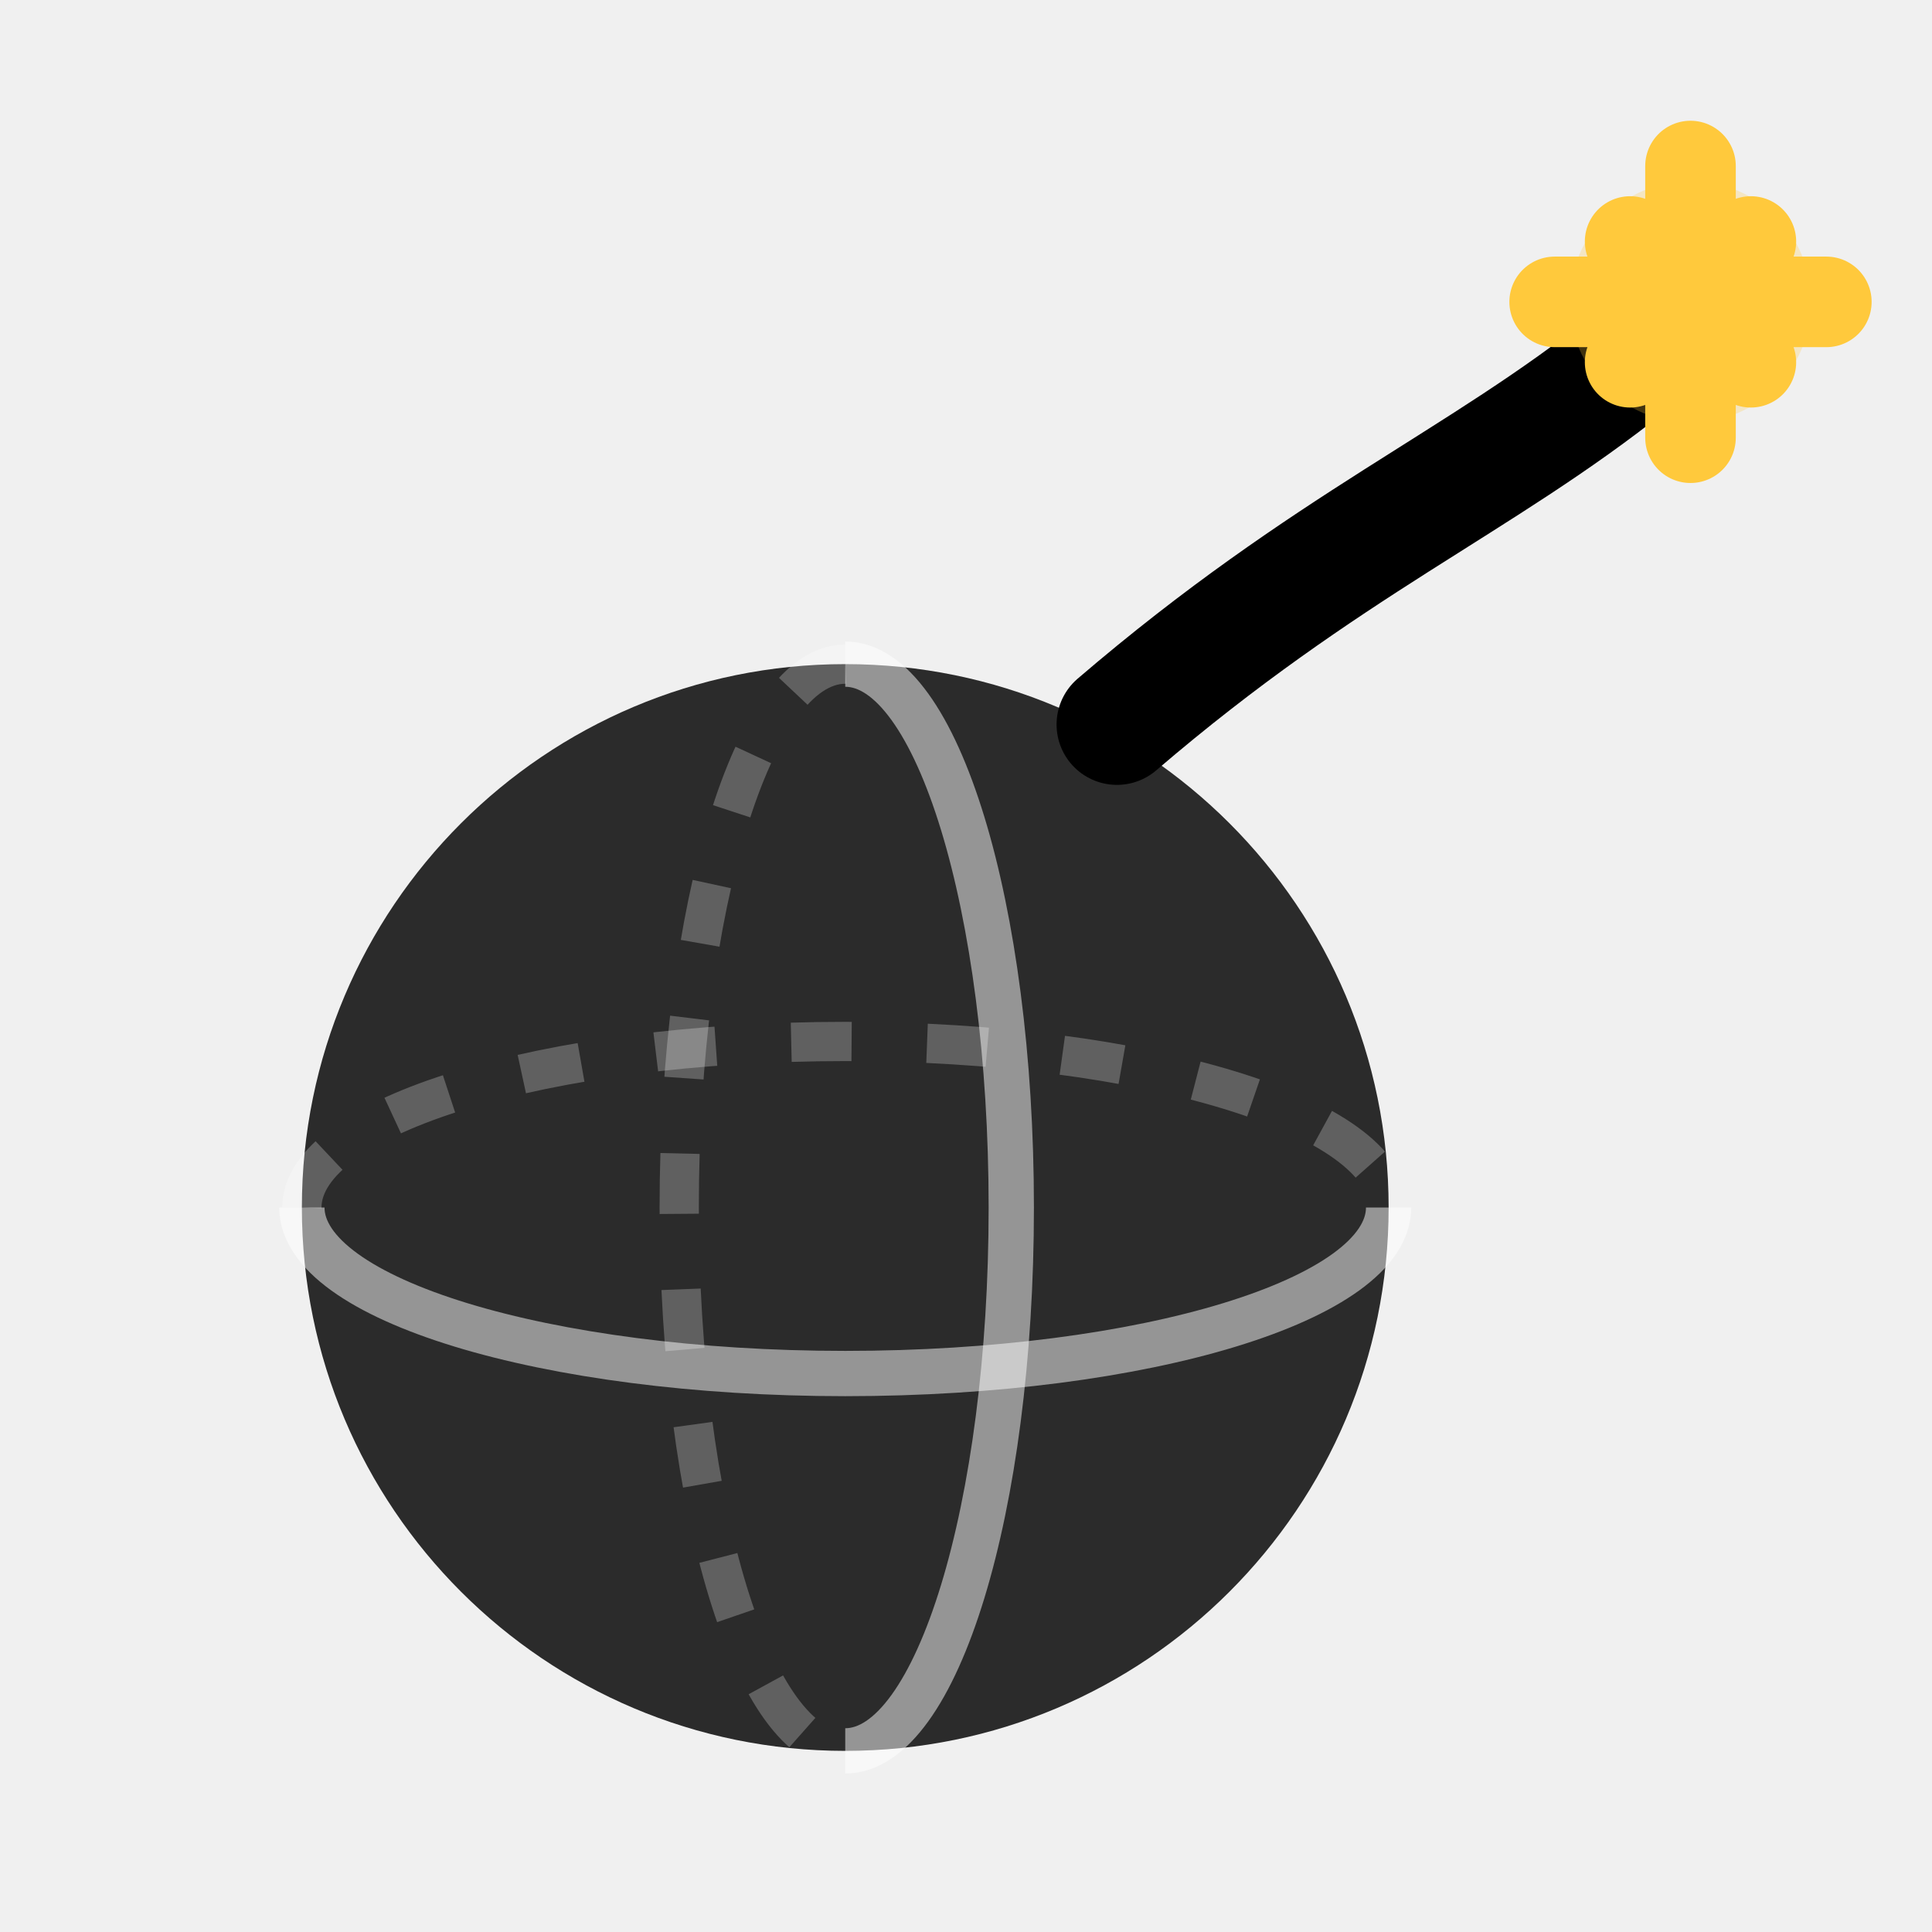
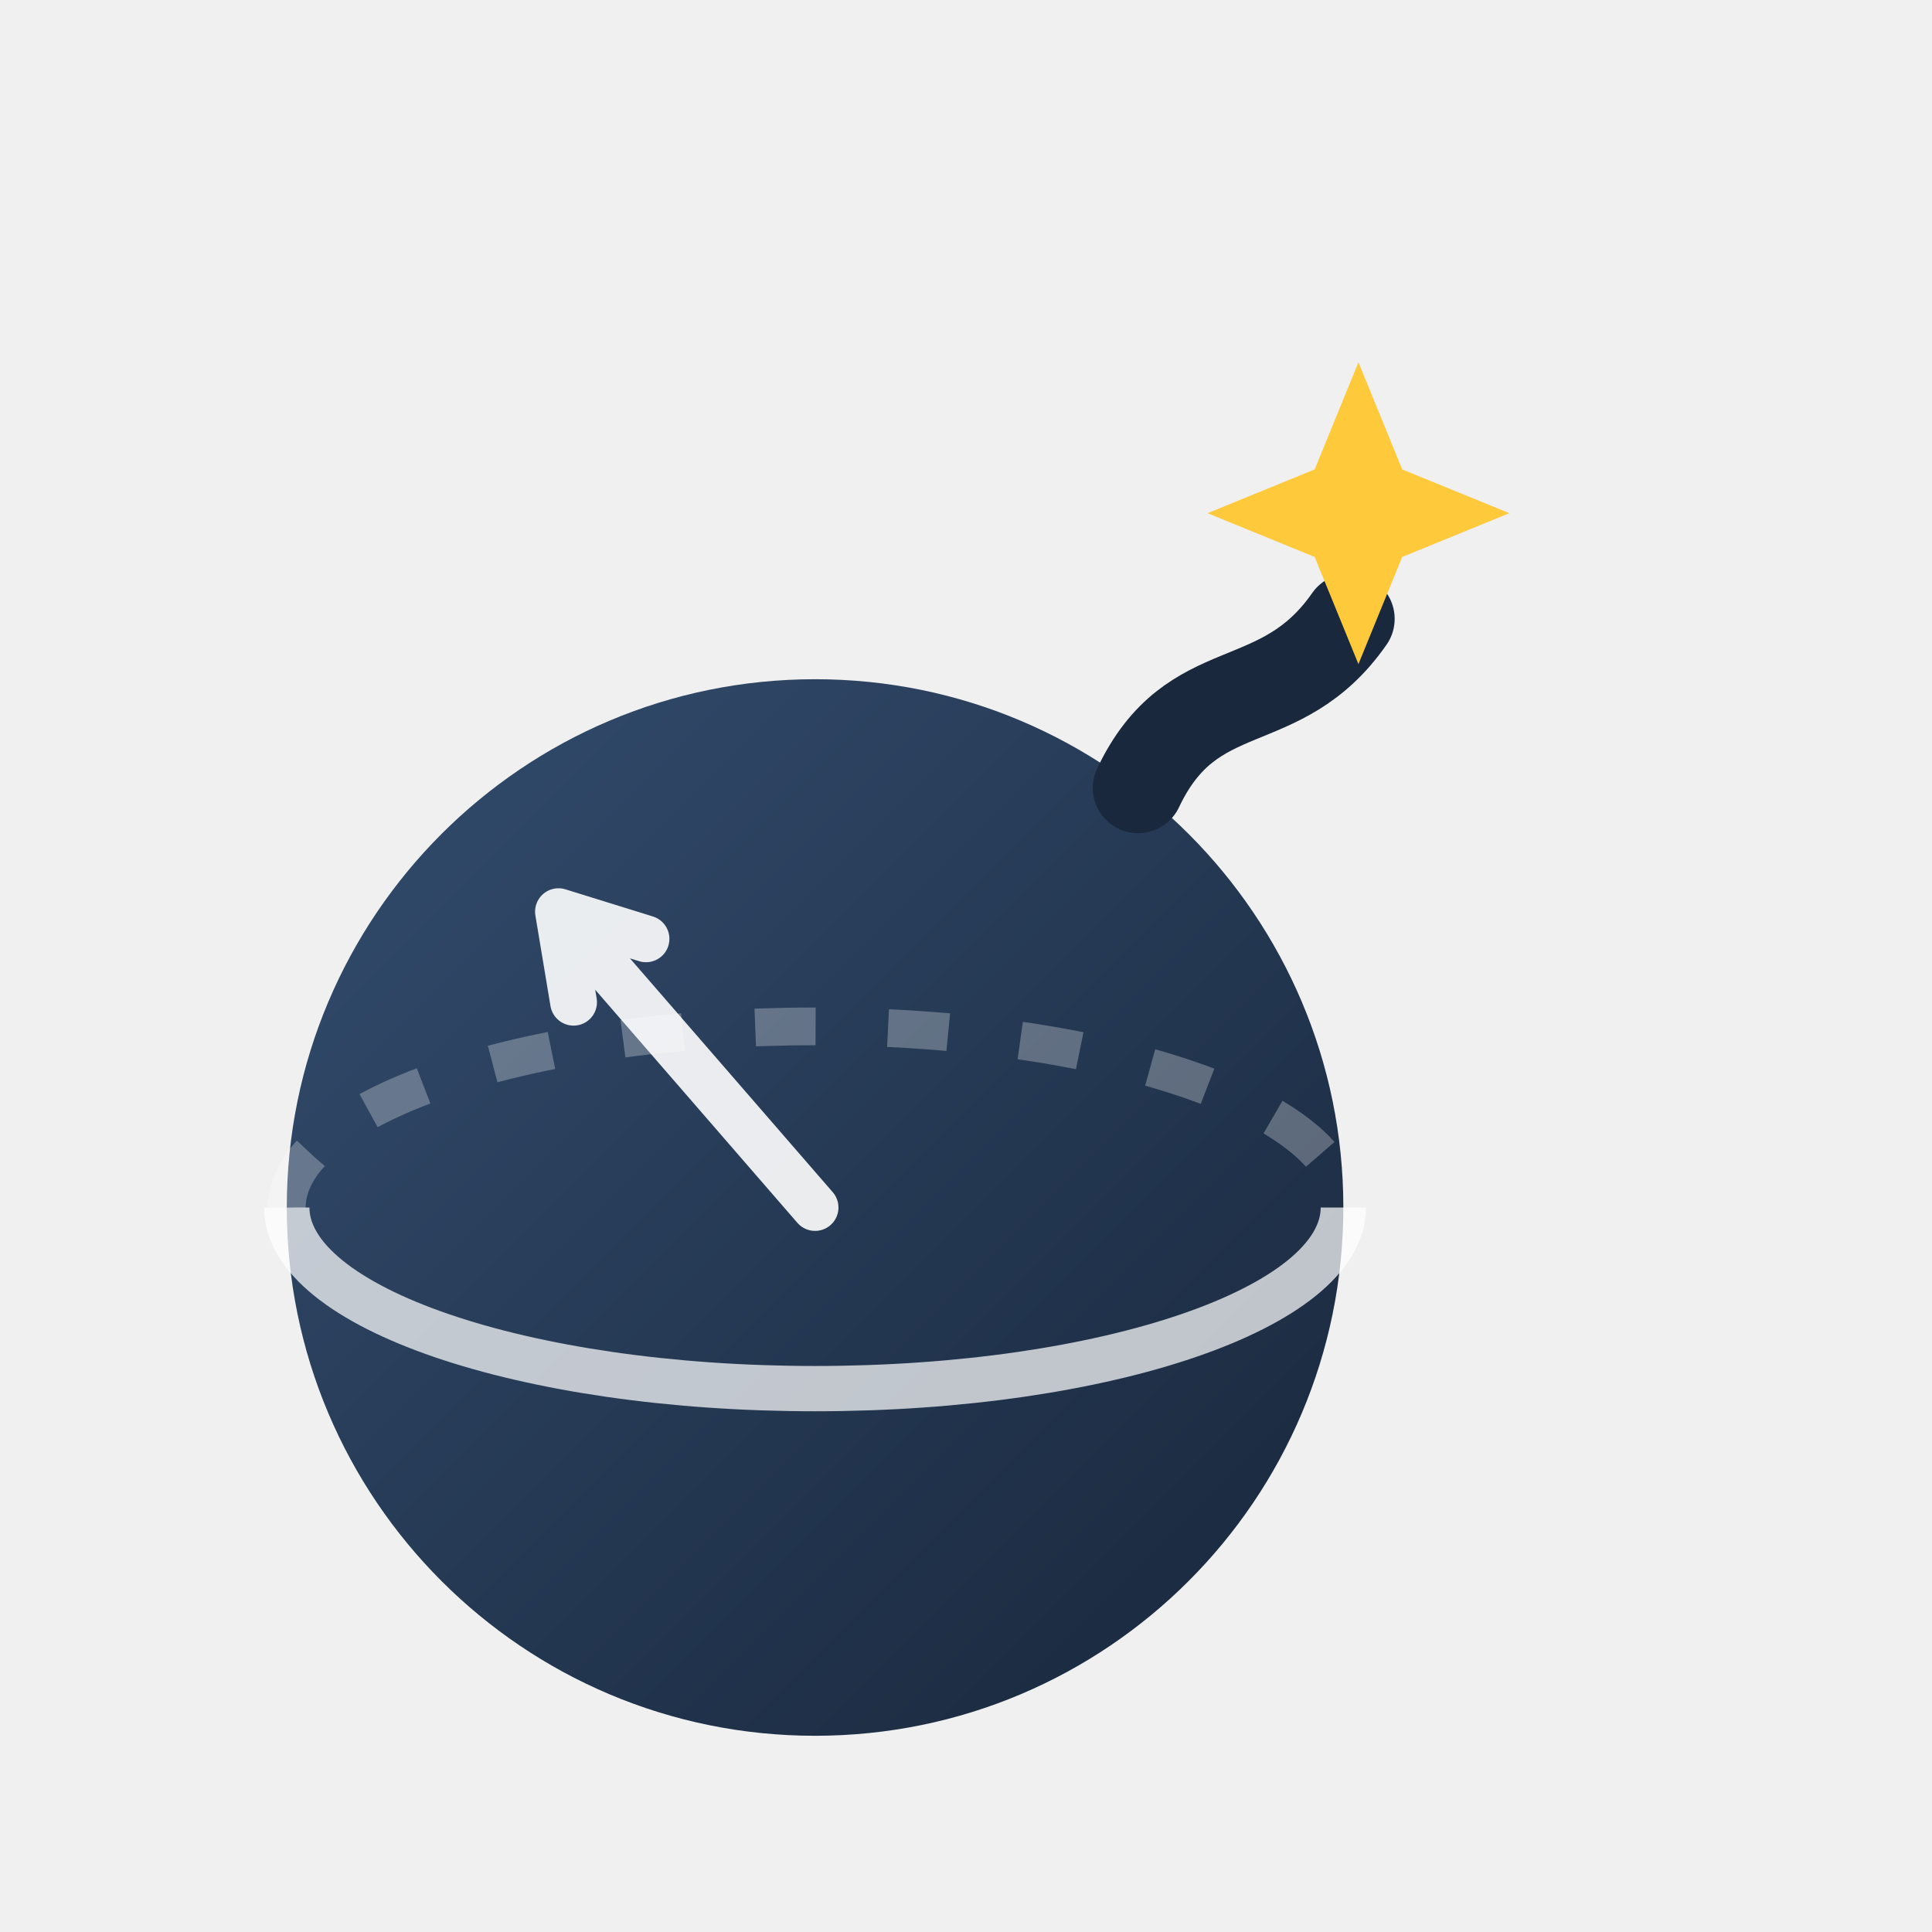
- <svg xmlns="http://www.w3.org/2000/svg" width="64" height="64" viewBox="0 0 64 64" fill="none">
-   <circle cx="28" cy="40" r="18" fill="currentColor" fill-opacity=".82" />
-   <g fill="none" stroke="white" stroke-opacity=".25" stroke-width="1.3" stroke-dasharray="2 2.5">
-     <path d="M10 40 A18 5.5 0 0 1 46 40" />
-     <path d="M28 22 A5.5 18 0 0 0 28 58" />
-   </g>
-   <g fill="none" stroke="white" stroke-opacity=".5" stroke-width="1.5">
-     <path d="M10 40 A18 5.5 0 0 0 46 40" />
-     <path d="M28 22 A5.5 18 0 0 1 28 58" />
-   </g>
-   <path d="M37 24 C 44 18, 49 16, 54 12" stroke="currentColor" stroke-width="4" stroke-linecap="round" fill="none" />
-   <circle cx="56" cy="10" r="4" fill="#FFC93C" fill-opacity=".25" />
-   <g stroke="#FFC93C" stroke-width="3" stroke-linecap="round">
-     <line x1="54" y1="8" x2="58" y2="12" />
-     <line x1="58" y1="8" x2="54" y2="12" />
-     <line x1="56" y1="5.5" x2="56" y2="14.5" />
-     <line x1="51.5" y1="10" x2="60.5" y2="10" />
-   </g>
+ <svg xmlns="http://www.w3.org/2000/svg" viewBox="0 0 64 64" width="64" height="64">
+   <defs>
+     <linearGradient gradientUnits="userSpaceOnUse" id="bomb-body" x1="12" y1="24" x2="43" y2="55">
+       <stop offset="0" stop-color="#324b6c" />
+       <stop offset="1" stop-color="#19283d" />
+     </linearGradient>
+   </defs>
+   <circle cx="27" cy="40" r="17.5" fill="url(#bomb-body)" />
+   <path stroke="#fff" stroke-dasharray="2 2.4" stroke-opacity="0.28" stroke-width="1.25" d="M9.5 40a17.5 6 0 0 1 35 0" fill="none" />
+   <path stroke="#fff" stroke-opacity="0.72" stroke-width="1.5" d="M9.5 40a17.5 6 0 0 0 35 0" fill="none" />
+   <path stroke="#fff" stroke-opacity="0.9" stroke-width="1.55" d="M27 40 18.5 30.2m0 0 .5 3m-.5-3 2.9.9" stroke-linecap="round" stroke-linejoin="round" fill="none" />
+   <path stroke="#19283d" stroke-width="3" d="M37.7 26.1c1.8-3.8 4.7-2.3 7-5.6" stroke-linecap="round" fill="none" />
+   <path d="m45 12 1.45 3.55L50 17l-3.55 1.45L45 22l-1.45-3.55L40 17l3.55-1.45Z" fill="#ffc93c" />
</svg>
